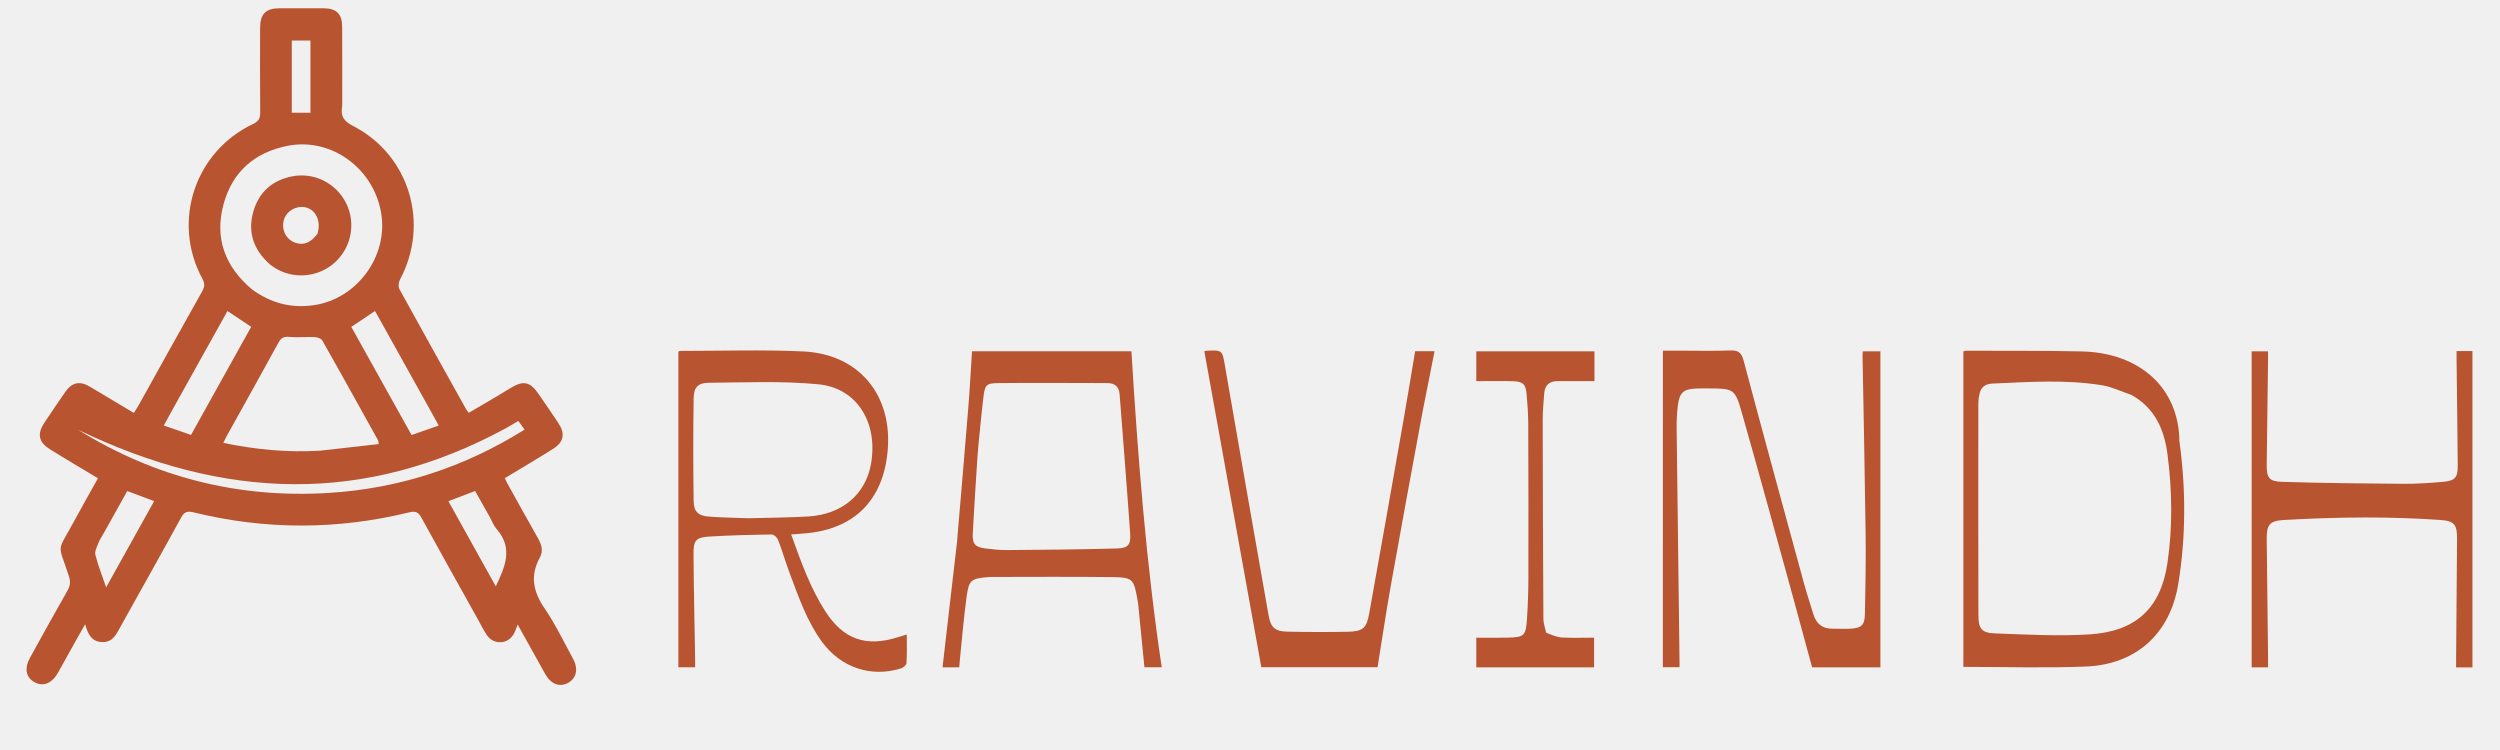
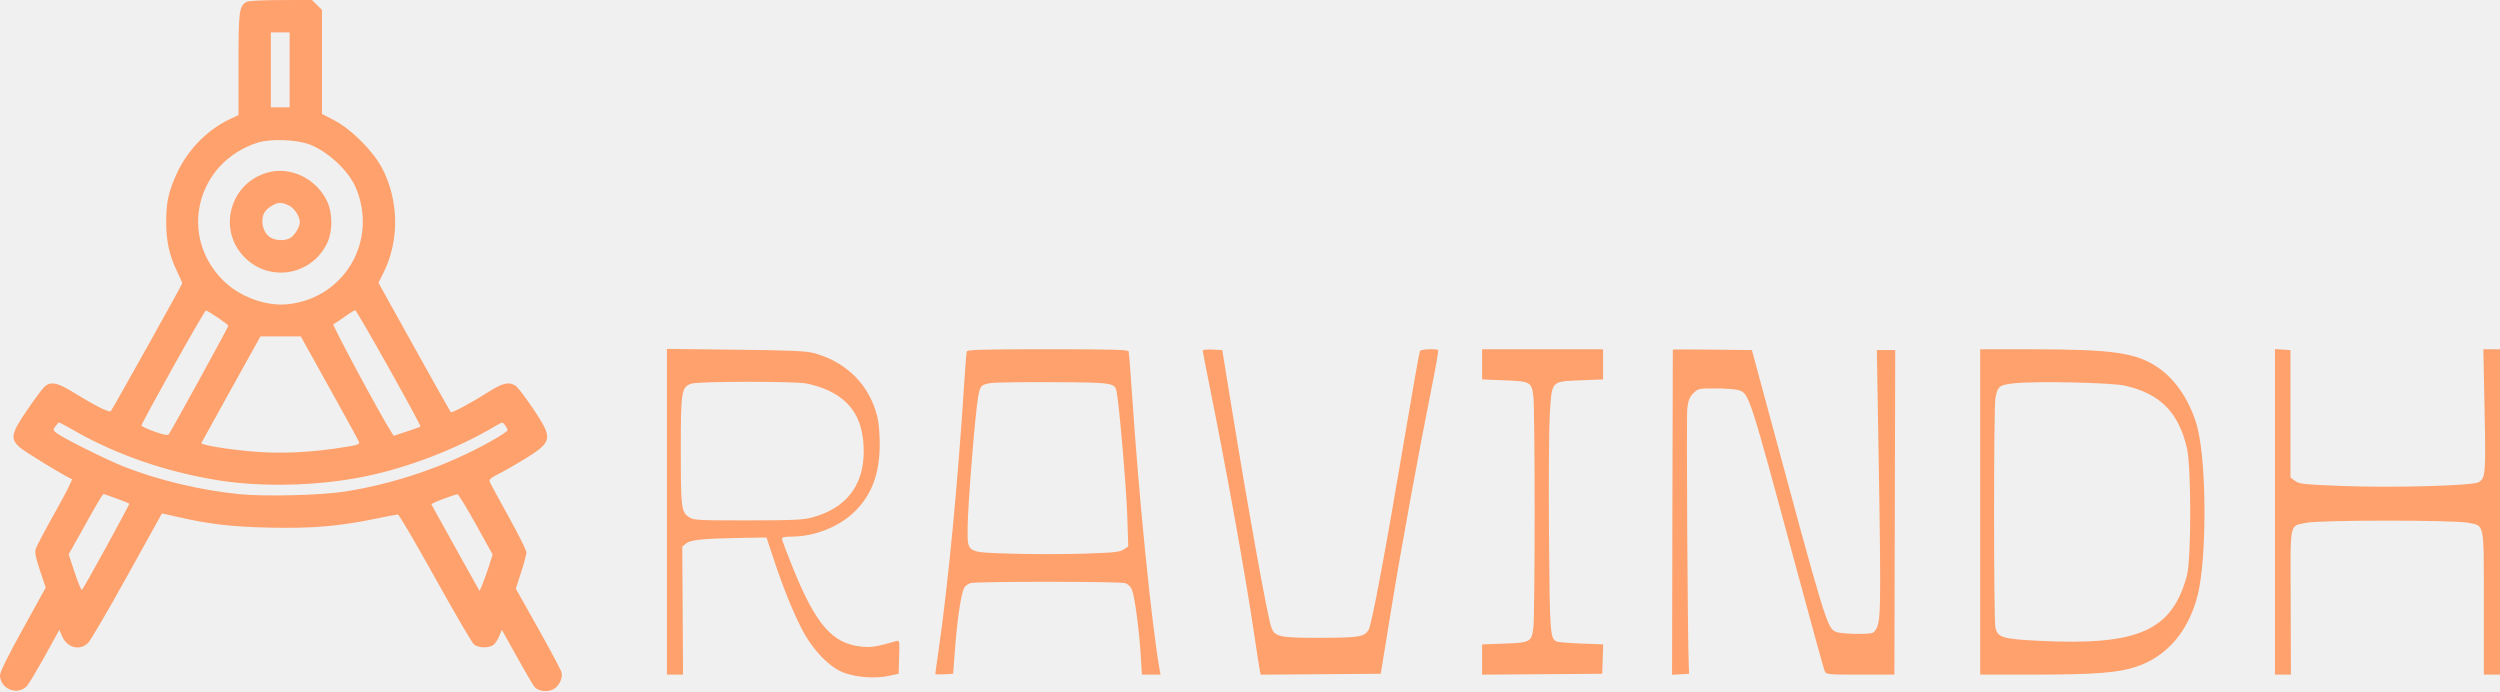
- <svg xmlns="http://www.w3.org/2000/svg" version="1.1" width="100%" viewBox="250 700 1500 450" xml:space="preserve">
-   <defs>
-     <mask id="hole-mask">
-       <rect x="0" y="0" width="2000" height="2000" fill="white" />
-       <path fill="black" d="M401.312,873.722 C384.985,860.033 378.644,842.997 384.088,822.697 C389.354,803.063 402.832,791.319 422.746,787.457 C448.785,782.406 474.227,800.965 478.717,827.939 C483.013,853.757 464.16,879.366 438.323,883.106 C424.75,885.071 412.607,881.936 401.312,873.722 M411.933,858.641 C413.022,859.402 414.074,860.226 415.207,860.916 C426.585,867.849 441.487,866.3 451.224,857.195 C460.926,848.123 463.562,833.766 457.694,821.954 C451.708,809.905 438.494,803.238 425.32,805.804 C413.496,808.108 405.469,815.142 402.095,826.601 C398.485,838.861 401.781,849.559 411.933,858.641" />
-       <path fill="black" d="M442.39,970.377 C422.54,971.65 403.411,969.719 384,965.759 C384.712,964.292 385.27,962.988 385.954,961.755 C396.354,943.023 406.841,924.339 417.112,905.538 C418.732,902.573 420.459,901.841 423.755,902.145 C428.677,902.599 433.686,902.019 438.641,902.248 C440.293,902.325 442.703,903.073 443.395,904.293 C454.701,924.227 476.909,964.325 476.909,964.325 C477.057,964.591 477.007,964.966 477.202,966.45 C465.74,967.75 454.297,969.047 442.39,970.377" />
-       <path fill="black" d="M553.751,956.81 C556.218,955.369 558.36,954.103 560.983,952.553 C562.137,954.152 563.259,955.708 564.739,957.76 C528.454,980.476 489.191,993.233 446.796,995.781 C392.95,999.017 342.944,986.446 296.808,957.851 C297.755,956.407 298.467,955.313 299.187,954.225 C298.467,955.313 297.755,956.407 296.808,957.851 C384.167,999.948 468.398,1003.219 553.751,956.81" />
-       <path fill="black" d="M507.334,944.64 C509.351,948.259 511.173,951.566 513.24,955.318 C507.701,957.254 502.599,959.037 496.934,961.017 C484.836,939.307 472.839,917.778 460.773,896.126 C465.528,892.951 470.038,889.941 475.026,886.611 C485.713,905.819 496.426,925.074 507.334,944.64" />
-       <path fill="black" d="M353.237,946.252 C364.407,926.207 375.401,906.486 386.477,886.621 C391.32,889.847 395.833,892.854 400.709,896.102 C388.722,917.64 376.775,939.104 364.607,960.965 C359.233,959.107 354.009,957.301 348.27,955.316 C350.067,952.039 351.565,949.308 353.237,946.252" />
-       <path fill="black" d="M543.825,1010.149 C545.287,1012.793 546.22,1015.429 547.935,1017.377 C558.105,1028.934 553.006,1040.21 547.478,1051.817 C537.981,1034.753 528.573,1017.848 519.036,1000.712 C524.548,998.604 529.605,996.67 535.071,994.58 C538.005,999.79 540.831,1004.806 543.825,1010.149" />
-       <path fill="black" d="M312.116,1020.12 C316.883,1011.552 321.491,1003.318 326.351,994.635 C331.625,996.608 336.796,998.542 342.49,1000.673 C332.901,1017.891 323.514,1034.744 313.679,1052.402 C311.253,1045.293 308.805,1039.203 307.228,1032.896 C306.696,1030.768 308.202,1028.022 309.095,1025.68 C309.795,1023.841 310.986,1022.189 312.116,1020.12" />
-       <path fill="black" d="M425.072,734.035 C425.072,730.571 425.072,727.601 425.072,724.315 C428.746,724.315 432.15,724.315 436.276,724.315 C436.276,731.455 436.276,738.689 436.276,745.924 C436.276,753.063 436.276,760.203 436.276,767.633 C432.607,767.633 429.189,767.633 425.072,767.633 C425.072,756.678 425.072,745.603 425.072,734.035" />
-       <path fill="black" d="M699.004,1010.954 C690.85,1010.649 683.183,1010.519 675.545,1009.986 C669.036,1009.531 666.271,1007.137 666.181,1000.638 C665.896,980.153 665.896,959.659 666.177,939.174 C666.267,932.456 668.631,929.717 675.264,929.664 C697.23,929.49 719.348,928.455 741.13,930.588 C764.309,932.859 776.887,953.692 772.626,978.221 C769.438,996.571 755.271,1008.685 734.965,1009.881 C723.164,1010.576 711.325,1010.619 699.004,1010.954" />
-       <path fill="black" d="M1528.89,936.969 C1543.044,944.883 1548.593,957.916 1550.494,972.546 C1553.314,994.253 1553.653,1016.179 1550.466,1037.828 C1546.489,1064.841 1531.662,1078.803 1504.035,1080.601 C1485.167,1081.829 1466.116,1080.728 1447.169,1080.048 C1438.93,1079.753 1437.067,1077.321 1437.042,1068.966 C1437.005,1026.997 1436.921,985.028 1437.005,943.058 C1437.067,939.419 1437.354,937.598 1437.519,937.598 C1437.948,932.844 1440.685,930.364 1445.307,930.157 C1467.264,929.176 1489.267,927.631 1511.114,931.126 C1517.077,932.08 1522.746,934.875 1528.89,936.969" />
-       <path fill="black" d="M837.483,962.654 C838.363,954.255 839.046,946.297 840.03,938.377 C840.949,930.983 841.661,929.932 848.977,929.853 C870.763,929.617 892.553,929.847 914.342,929.839 C919.012,929.837 921.422,932.042 921.775,936.658 C923.908,964.518 926.169,992.369 928.11,1020.242 C928.568,1026.827 926.864,1028.894 920.195,1029.081 C898.252,1029.698 876.295,1029.868 854.343,1030.048 C849.87,1030.084 845.368,1029.604 840.921,1029.032 C835.187,1028.295 833.34,1026.239 833.644,1020.388 C834.439,1005.102 835.472,989.828 836.45,974.552 C836.694,970.733 837.091,966.925 837.483,962.654" />
-       <path fill="black" d="M440.487,840.258 C436.438,845.738 432.024,847.406 427.003,845.59 C422.324,843.898 419.496,839.385 419.885,834.23 C420.257,829.303 423.916,825.32 428.954,824.36 C437.393,822.751 443.413,830.738 440.487,840.258" />
-     </mask>
-   </defs>
-   <g mask="url(#hole-mask)" fill="#B85430">
-     <path d="M455.337,763.458 C455.335,747.629 455.392,731.8 455.307,715.972 C455.267,708.376 451.818,705.016 444.27,704.971 C435.44,704.918 426.609,704.935 417.778,704.965 C409.385,704.994 406.071,708.348 406.058,716.866 C406.034,733.694 405.954,750.524 406.128,767.350 C406.165,770.91 405.342,772.728 401.808,774.406 C366.767,791.043 353.005,833.051 371.351,867.09 C372.905,869.973 372.929,871.913 371.329,874.749 C358.423,897.635 345.717,920.633 332.935,943.589 C332.233,944.848 331.394,946.031 330.295,947.759 C321.299,942.388 312.6,937.206 303.913,932.003 C297.99,928.455 293.239,929.346 289.274,935.013 C284.981,941.149 280.804,947.368 276.649,953.599 C272.177,960.308 273.08,965.238 279.941,969.535 C289.362,975.436 298.962,981.051 308.78,986.966 C304.044,995.469 299.105,1004.122 294.369,1012.884 C283.912,1032.229 284.691,1025.197 291.311,1045.593 C292.399,1048.945 292.174,1051.411 290.467,1054.401 C282.88,1067.684 275.503,1081.088 268.095,1094.472 C264.497,1100.974 265.439,1106.286 270.595,1109.245 C275.805,1112.235 281.161,1110.119 284.845,1103.547 C288.912,1096.294 292.923,1089.011 296.972,1081.750 C298.123,1079.686 299.326,1077.65 301.111,1074.547 C302.779,1080.882 305.246,1085.063 311.281,1085.258 C317.73,1085.466 319.816,1080.496 322.341,1075.954 C334.456,1054.15 346.715,1032.425 358.678,1010.539 C360.578,1007.063 362.391,1006.495 366.074,1007.4 C409.232,1018.009 452.453,1017.956 495.602,1007.397 C499.525,1006.437 501.114,1007.436 502.91,1010.713 C514.097,1031.129 525.494,1051.429 536.824,1071.766 C538.523,1074.816 540.055,1077.979 541.984,1080.877 C546.294,1087.352 555.241,1086.681 558.624,1079.713 C559.301,1078.319 559.768,1076.823 560.588,1074.715 C566.337,1085.052 571.705,1094.792 577.161,1104.482 C580.552,1110.503 585.751,1112.455 590.785,1109.758 C595.938,1106.998 597.156,1101.272 593.756,1095.1 C588.219,1085.05 583.282,1074.577 576.825,1065.152 C569.918,1055.071 567.898,1045.436 573.941,1034.458 C576.043,1030.639 574.982,1026.798 572.866,1023.079 C566.699,1012.239 560.683,1001.314 554.628,990.411 C553.938,989.169 553.376,987.856 552.904,986.883 C562.816,980.889 572.427,975.264 581.838,969.323 C588.395,965.184 589.245,960.159 584.913,953.663 C581.126,947.986 577.251,942.368 573.4,936.734 C567.901,928.69 563.924,928.057 555.535,933.282 C547.537,938.264 539.331,942.913 531.252,947.687 C530.418,946.6 530.072,946.248 529.84,945.832 C516.395,921.724 502.912,897.636 489.64,873.433 C488.856,872.002 489.15,869.312 489.979,867.763 C507.957,834.169 495.699,793.084 461.981,775.648 C456.837,772.988 454.069,770.261 455.337,763.458" />
-     <path d="M657.027,933.511 C657.027,989.113 657.027,1044.716 657.027,1100.368 C660.483,1100.368 663.697,1100.368 667.078,1100.368 C667.078,1098.56 667.099,1097.076 667.075,1095.593 C666.737,1074.607 666.266,1053.621 666.113,1032.634 C666.051,1024.106 667.488,1022.442 675.72,1021.931 C688.175,1021.158 700.666,1020.872 713.146,1020.7 C714.422,1020.683 716.363,1022.616 716.91,1024.057 C719.506,1030.884 721.545,1037.923 724.118,1044.761 C729.385,1058.754 734.269,1072.961 743.261,1085.185 C754.569,1100.556 772.589,1106.63 790.577,1101.063 C791.94,1100.641 793.836,1099.012 793.91,1097.845 C794.26,1092.256 794.067,1086.633 794.067,1080.666 C791.971,1081.329 790.408,1081.824 788.844,1082.318 C769.551,1088.407 756.009,1083.665 745.081,1066.618 C736.052,1052.534 730.523,1036.866 724.693,1020.658 C727.283,1020.464 729.386,1020.289 731.493,1020.151 C762.058,1018.151 780.095,1000.486 782.637,970.056 C785.421,936.714 765.15,912.358 731.762,910.844 C707.16,909.728 682.47,910.559 657.819,910.548 C657.565,910.548 657.311,910.89 657.02,911.098 C657.02,918.229 657.02,925.373 657.027,933.511" />
-     <path d="M1428.014,1067.475 C1428.014,1078.411 1428.014,1089.347 1428.014,1100.123 C1452.561,1100.123 1477.031,1100.903 1501.43,1099.925 C1531.801,1098.708 1552.117,1080.136 1556.983,1050.282 C1561.622,1021.827 1561.541,993.129 1557.646,964.672 C1557.296,932.891 1534.01,911.631 1498.97,910.85 C1475.835,910.334 1452.683,910.533 1429.539,910.441 C1428.94,910.438 1428.34,910.776 1428.026,910.87 C1428.026,962.948 1428.026,1014.716 1428.014,1067.475" />
-     <path d="M1247.71,1053.535 C1247.71,1069.147 1247.71,1084.759 1247.71,1100.338 C1250.675,1100.338 1254.082,1100.338 1257.72,1100.338 C1257.72,1098.999 1257.731,1098.02 1257.719,1097.041 C1257.132,1050.562 1256.516,1004.082 1255.992,957.601 C1255.938,952.784 1256.116,947.922 1256.725,943.15 C1257.703,935.487 1260.207,933.391 1267.759,933.105 C1270.421,933.004 1273.089,933.033 1275.755,933.051 C1290.077,933.144 1291.036,933.375 1294.989,947.242 C1305.241,983.206 1315.061,1019.294 1325.01,1055.344 C1329.159,1070.376 1333.198,1085.439 1337.26,1100.389 C1351.085,1100.389 1364.492,1100.389 1378.243,1100.389 C1378.243,1037.015 1378.243,973.951 1378.243,910.782 C1374.847,910.782 1371.307,910.782 1367.682,910.782 C1367.607,911.815 1367.509,912.467 1367.521,913.117 C1368.148,948.602 1368.911,984.085 1369.363,1019.571 C1369.569,1035.725 1369.293,1051.889 1368.974,1068.043 C1368.834,1075.147 1366.927,1076.876 1359.983,1077.242 C1356.499,1077.426 1352.994,1077.157 1349.501,1077.213 C1343.477,1077.309 1339.815,1074.271 1338.08,1068.707 C1336.002,1062.044 1333.852,1055.396 1332.015,1048.665 C1319.973,1004.564 1307.915,960.468 1296.149,916.293 C1294.866,911.477 1292.899,910.095 1288.113,910.277 C1278.13,910.658 1268.122,910.393 1258.125,910.393 C1254.523,910.393 1250.921,910.393 1247.737,910.393 C1247.737,958.262 1247.737,1005.405 1247.71,1053.535" />
-     <path d="M824.178,1025.489 C821.298,1050.399 818.417,1075.308 815.513,1100.418 C818.765,1100.418 822.009,1100.418 825.558,1100.418 C825.705,1098.555 825.797,1096.929 825.965,1095.31 C827.236,1083.069 828.249,1070.792 829.886,1058.6 C831.327,1047.872 832.474,1047.136 843.058,1046.254 C843.556,1046.213 844.055,1046.166 844.554,1046.166 C868.868,1046.166 893.184,1045.946 917.493,1046.268 C929.651,1046.43 930.288,1047.451 932.428,1059.571 C932.66,1060.88 932.883,1062.196 933.015,1063.518 C934.236,1075.735 935.436,1087.954 936.661,1100.368 C939.924,1100.368 943.309,1100.368 947.041,1100.368 C937.604,1037.263 932.727,974.085 928.857,910.751 C896.778,910.751 865.067,910.751 833.209,910.751 C832.463,922.218 831.884,933.351 830.987,944.459 C828.828,971.172 826.521,997.874 824.178,1025.489" />
-     <path d="M1600.997,935.569 C1600.997,990.498 1600.997,1045.428 1600.997,1100.401 C1604.272,1100.401 1607.364,1100.401 1610.838,1100.401 C1610.838,1098.319 1610.855,1096.524 1610.835,1094.73 C1610.564,1070.902 1610.251,1047.074 1610.032,1023.245 C1609.956,1015.079 1611.729,1012.503 1619.979,1012.018 C1636.26,1011.063 1652.586,1010.516 1668.894,1010.486 C1683.87,1010.458 1698.873,1010.954 1713.816,1011.947 C1722.881,1012.55 1724.285,1014.714 1724.231,1023.69 C1724.089,1047.52 1723.858,1071.349 1723.666,1095.179 C1723.651,1096.935 1723.664,1098.691 1723.664,1100.421 C1727.447,1100.421 1730.553,1100.421 1733.47,1100.421 C1733.47,1037.072 1733.47,973.994 1733.47,910.658 C1730.559,910.658 1727.476,910.658 1723.944,910.658 C1723.944,912.655 1723.927,914.446 1723.947,916.236 C1724.185,937.231 1724.478,958.226 1724.644,979.222 C1724.702,986.534 1723.088,988.467 1715.788,989.107 C1707.833,989.804 1699.828,990.346 1691.85,990.288 C1667.706,990.114 1643.557,989.839 1619.424,989.12 C1611.396,988.881 1609.948,986.686 1610.03,978.808 C1610.244,958.146 1610.551,937.486 1610.815,916.824 C1610.84,914.867 1610.818,912.91 1610.818,910.78 C1607.226,910.78 1604.026,910.78 1600.99,910.78 C1600.99,918.973 1600.99,926.783 1600.997,935.569" />
-     <path d="M1103.501,947.252 C1105.903,935.12 1108.305,922.988 1110.738,910.7 C1106.425,910.7 1102.85,910.7 1099.084,910.7 C1096.694,924.9 1094.435,938.852 1091.986,952.771 C1085.209,991.278 1078.405,1029.78 1071.49,1068.262 C1069.93,1076.943 1067.667,1078.885 1058.739,1079.052 C1046.592,1079.28 1034.433,1079.251 1022.286,1078.986 C1015.008,1078.827 1012.434,1076.499 1011.17,1069.329 C1002.393,1019.517 993.661,969.697 985.037,919.858 C983.331,909.999 983.577,909.951 973.491,910.464 C973.051,910.486 972.626,910.792 972.605,910.8 C984.026,974.113 995.411,1037.23 1006.791,1100.317 C1029.706,1100.317 1053.111,1100.317 1076.535,1100.317 C1079.249,1083.532 1081.689,1067.076 1084.602,1050.703 C1090.693,1016.469 1097.034,982.279 1103.501,947.252" />
-     <path d="M1177.706,1079.63 C1177.127,1076.894 1176.06,1074.161 1176.043,1071.422 C1175.803,1031.622 1175.666,991.822 1175.614,952.022 C1175.607,946.707 1176.144,941.388 1176.524,936.078 C1176.881,931.08 1179.609,928.63 1184.666,928.67 C1191.966,928.726 1199.267,928.684 1206.68,928.684 C1206.68,922.231 1206.68,916.514 1206.68,910.793 C1182.844,910.793 1159.314,910.793 1135.774,910.793 C1135.774,916.782 1135.774,922.367 1135.774,928.686 C1143.345,928.686 1150.642,928.51 1157.927,928.741 C1163.861,928.929 1165.468,930.59 1165.979,936.612 C1166.471,942.414 1166.919,948.242 1166.942,954.059 C1167.065,984.87 1167.107,1015.682 1167.039,1046.493 C1167.021,1054.811 1166.746,1063.144 1166.181,1071.442 C1165.491,1081.565 1164.517,1082.371 1154.463,1082.593 C1148.205,1082.73 1141.941,1082.618 1135.785,1082.618 C1135.785,1089.036 1135.785,1094.641 1135.785,1100.414 C1159.476,1100.414 1182.867,1100.414 1206.449,1100.414 C1206.449,1094.435 1206.449,1088.743 1206.449,1082.601 C1199.812,1082.601 1193.49,1082.841 1187.2,1082.497 C1184.184,1082.332 1181.229,1081.061 1177.706,1079.63" />
-     <path d="M411.662,858.402 C401.781,849.559 398.485,838.861 402.095,826.601 C405.469,815.142 413.496,808.108 425.32,805.804 C438.494,803.238 451.708,809.905 457.694,821.954 C463.562,833.766 460.926,848.123 451.224,857.195 C441.487,866.3 426.585,867.849 415.207,860.916 C414.074,860.226 413.022,859.402 411.662,858.402" />
-   </g>
+ <svg xmlns="http://www.w3.org/2000/svg" version="1.1" width="100%" viewBox="0 0 1467.5 405.66" xml:space="preserve">
+   <path fill="#FFA16C" fill-rule="evenodd" d="m 144.75,1.08 c -4.406,2.567 -4.75,5.217 -4.75,36.634 v 29.814 l -5.217,2.477 c -13.114,6.226 -24.534,17.889 -30.84,31.495 -5.003,10.794 -6.401,17.153 -6.38,29 0.02,11.241 1.814,19.314 6.452,29.03 1.642,3.441 2.985,6.463 2.985,6.716 0,0.708 -41.023,74.141 -41.944,75.081 -0.965,0.985 -9.194,-3.121 -21.556,-10.756 -9.627,-5.946 -13.443,-6.792 -17.126,-3.799 -1.169,0.951 -5.781,7.088 -10.25,13.639 -9.588,14.058 -10.209,16.902 -4.792,21.971 2.729,2.554 27.678,17.788 30.878,18.855 0.499,0.166 -3.896,8.843 -9.766,19.282 -5.871,10.44 -11.041,20.221 -11.491,21.737 -0.611,2.062 0.028,5.263 2.538,12.716 l 3.354,9.96 -13.423,24.245 C 5.084,384.238 0,394.492 0,396.246 c 0,8.173 10.331,12.353 15.826,6.403 1.092,-1.182 5.82,-9.075 10.507,-17.54 l 8.523,-15.39 1.466,3.51 c 2.962,7.089 10.598,9.07 15.505,4.021 1.47,-1.513 11.803,-19.206 22.961,-39.318 l 20.289,-36.568 10.153,2.282 c 18.623,4.186 30.72,5.566 53.27,6.079 24.443,0.555 40.713,-0.82 61.978,-5.237 6.587,-1.368 12.485,-2.488 13.104,-2.488 0.62,0 10.447,16.763 21.837,37.25 11.39,20.487 21.63,38.037 22.756,39 2.293,1.961 7.915,2.307 10.963,0.676 1.104,-0.591 2.784,-2.903 3.733,-5.138 l 1.726,-4.065 8.838,15.889 c 4.862,8.738 9.514,16.667 10.339,17.618 2.218,2.559 7.44,3.228 10.964,1.406 3.432,-1.775 5.759,-6.519 4.893,-9.972 -0.328,-1.306 -6.502,-12.902 -13.72,-25.769 l -13.123,-23.395 3.106,-9.551 c 1.708,-5.254 3.106,-10.528 3.106,-11.722 0,-1.194 -4.699,-10.621 -10.442,-20.949 -5.743,-10.328 -10.731,-19.54 -11.085,-20.471 -0.502,-1.321 0.732,-2.386 5.627,-4.857 3.448,-1.741 10.124,-5.552 14.835,-8.469 16.51,-10.223 16.815,-11.942 5.199,-29.28 -4.436,-6.622 -9.081,-12.751 -10.322,-13.62 -3.834,-2.686 -7.606,-1.903 -15.712,3.257 -10.224,6.509 -21.844,12.752 -22.505,12.091 -0.295,-0.296 -9.964,-17.501 -21.486,-38.234 L 222.16,166 l 2.922,-5.848 c 9.436,-18.882 9.134,-42.456 -0.786,-61.452 -5.201,-9.961 -18.22,-22.988 -28.046,-28.064 l -7.25,-3.745 v -30.522 -30.523 l -2.923,-2.923 L 183.154,-3.796217e-6 164.827,0.03 c -10.579,0.018 -19.067,0.462 -20.077,1.05 M 159,41 v 22 h 5.5 5.5 v -22 -22 h -5.5 -5.5 v 22 m -8.202,42.868 c -35.513,11.745 -46.083,54.392 -19.973,80.583 9.791,9.822 25.409,15.554 38.407,14.097 33.291,-3.734 52.821,-37.588 39.543,-68.548 -4.184,-9.756 -16.008,-20.842 -26.731,-25.062 -7.948,-3.129 -23.419,-3.658 -31.246,-1.07 m 6.153,17.435 c -22.209,6.279 -29.481,33.915 -13.155,49.996 15.049,14.823 39.852,10.097 48.535,-9.248 2.929,-6.526 2.862,-16.935 -0.152,-23.551 -6.173,-13.551 -21.559,-21.062 -35.228,-17.197 m 2.363,19.647 c -3.829,2.335 -5.314,4.86 -5.314,9.034 0,4.237 2.308,8.38 5.472,9.821 3.634,1.656 8.657,1.493 11.311,-0.366 2.479,-1.736 5.217,-6.453 5.217,-8.988 0,-3.402 -3.237,-8.335 -6.478,-9.874 -4.338,-2.058 -6.341,-1.985 -10.208,0.373 m -57.668,94.434 C 91.391,233.782 83,249.24 83,249.733 c 0,0.494 3.455,2.116 7.677,3.604 5.991,2.112 7.857,2.427 8.491,1.435 3.067,-4.799 34.832,-62.703 34.832,-63.495 0,-0.773 -9.867,-7.609 -13.078,-9.062 -0.346,-0.156 -9.02,14.77 -19.276,33.169 m 100.505,-29.349 c -2.941,2.125 -5.859,4.034 -6.483,4.242 -0.895,0.299 27.609,53.347 34.058,63.385 l 1.389,2.162 7.692,-2.554 c 4.231,-1.404 7.84,-2.674 8.02,-2.822 0.674,-0.554 -37.37,-68.377 -38.327,-68.328 -0.55,0.028 -3.407,1.79 -6.349,3.915 m -66.46,42.367 c -9.455,17.006 -17.324,31.247 -17.487,31.647 -0.466,1.145 15.999,3.845 30.796,5.051 14.771,1.203 30.737,0.62 47,-1.715 13.432,-1.928 15.165,-2.373 14.8,-3.795 -0.165,-0.642 -7.936,-14.879 -17.27,-31.638 l -16.969,-30.471 h -11.84 -11.839 l -17.191,30.921 M 391.5,300.401 V 396 h 4.722 4.722 l -0.222,-37.58 -0.222,-37.58 2.256,-1.835 c 2.656,-2.161 9.785,-2.886 31.96,-3.253 l 15.217,-0.252 4.149,12.5 c 5.634,16.977 11.182,30.735 16.734,41.5 6.185,11.993 16.099,22.249 24.526,25.375 7.457,2.765 18.402,3.563 26.158,1.906 l 6,-1.281 0.288,-9.877 c 0.287,-9.871 0.286,-9.876 -2,-9.221 -11.485,3.287 -14.574,3.77 -20.231,3.16 -17.048,-1.836 -26.665,-12.929 -40.2,-46.369 -3.493,-8.631 -6.353,-16.255 -6.354,-16.943 -0.002,-0.854 1.82,-1.255 5.747,-1.265 13.606,-0.035 28.151,-5.886 37.25,-14.985 9.92,-9.92 14.412,-22.233 14.412,-39.5 0,-5.5 -0.595,-12.475 -1.323,-15.5 -4.484,-18.631 -17.641,-32.13 -36.589,-37.54 -5.073,-1.448 -12.255,-1.786 -46.5,-2.186 l -40.5,-0.473 v 95.6 M 567.515,206.25 c -0.232,0.688 -0.907,8.9 -1.499,18.25 -3.725,58.849 -9.44,118.443 -15.084,157.305 -1.062,7.318 -1.932,13.529 -1.932,13.802 0,0.274 2.36,0.362 5.244,0.195 l 5.245,-0.302 1.177,-15.5 c 1.264,-16.628 3.546,-31.658 5.306,-34.947 0.597,-1.116 2.31,-2.372 3.807,-2.791 3.602,-1.009 86.915,-0.987 90.537,0.024 1.841,0.513 3.279,1.898 4.153,4 1.623,3.898 4.239,23.493 5.158,38.629 L 670.301,396 h 5.461 5.461 l -0.575,-3.25 C 675.957,366.231 668.476,291.453 664.516,231.5 663.644,218.3 662.735,206.938 662.497,206.25 662.158,205.274 651.752,205 615,205 c -36.758,0 -47.155,0.274 -47.485,1.25 M 706,205.781 c 0,0.484 1.583,8.719 3.518,18.3 10.511,52.036 21.804,114.843 26.958,149.919 1.414,9.625 2.796,18.518 3.07,19.763 l 0.499,2.263 35.218,-0.263 35.218,-0.263 0.753,-4.5 c 0.414,-2.475 3.013,-18.45 5.777,-35.5 5.344,-32.975 16.098,-91.871 23.321,-127.729 2.408,-11.95 4.143,-21.963 3.856,-22.25 -0.945,-0.944 -10.057,-0.542 -10.684,0.472 -0.337,0.546 -4.417,23.608 -9.066,51.25 -11.146,66.269 -19.285,109.718 -21.085,112.552 -2.572,4.049 -5.677,4.552 -28.353,4.597 -24.289,0.047 -26.943,-0.561 -28.874,-6.625 -2.498,-7.839 -13.644,-69.894 -23.937,-133.267 l -4.71,-29 -5.74,-0.3 c -3.156,-0.165 -5.739,0.096 -5.739,0.581 m 164,8.075 v 8.857 l 13.102,0.531 c 15.332,0.622 15.944,0.963 17.009,9.487 0.396,3.173 0.72,33.669 0.72,67.769 0,34.1 -0.324,64.596 -0.72,67.769 -1.073,8.595 -1.749,8.972 -17.058,9.525 L 870,378.265 v 8.881 8.88 l 35.25,-0.263 35.25,-0.263 0.287,-8.631 0.287,-8.63 -12.787,-0.472 c -7.033,-0.259 -13.514,-0.787 -14.402,-1.174 -4.003,-1.743 -4.168,-3.992 -4.624,-63.093 -0.243,-31.35 -0.01,-63.455 0.521,-71.344 1.264,-18.852 0.643,-18.203 18.108,-18.912 L 941,222.713 V 213.856 205 H 905.5 870 v 8.856 m 111.935,-8.624 c -0.035,0.147 -0.148,43.15 -0.25,95.562 l -0.185,95.293 5,-0.293 5,-0.294 -0.175,-4 c -0.71,-16.182 -1.469,-147.224 -0.881,-151.92 0.574,-4.575 1.386,-6.563 3.572,-8.75 2.745,-2.745 3.144,-2.83 13.258,-2.83 5.735,0 11.897,0.512 13.693,1.138 5.75,2.005 6.214,3.445 32.506,100.862 9.128,33.825 17.022,62.513 17.541,63.75 0.933,2.227 1.148,2.25 20.965,2.25 H 1112 l 0.226,-86 c 0.125,-47.3 0.237,-90.163 0.25,-95.25 l 0.024,-9.25 h -5.393 -5.393 l 0.156,9 c 2.401,138.31 2.4,147.346 -0.027,153.678 -0.564,1.473 -1.76,2.96 -2.658,3.305 -2.842,1.09 -18.802,0.649 -21.534,-0.596 -5.247,-2.391 -5.841,-4.355 -42.937,-141.887 l -6.338,-23.5 -23.188,-0.268 c -12.754,-0.148 -23.217,-0.148 -23.253,0 M 1162.381,300.5 V 396 l 31.06,-10e-4 c 36.025,-0.001 49.739,-1.042 60.444,-4.587 17.958,-5.948 30.69,-20.701 36.091,-41.818 5.415,-21.173 5.404,-76.913 -0.019,-98.346 -3.716,-14.683 -12.461,-28.152 -22.957,-35.36 -12.937,-8.884 -26.363,-10.828 -75.059,-10.865 L 1162.381,205 v 95.5 m 173.031,-0.046 V 396 h 4.677 4.677 l -0.133,-42.575 c -0.152,-48.577 -0.994,-44.335 9.249,-46.556 7.598,-1.647 86.097,-1.678 94.618,-0.037 10.1,1.946 9.5,-1.041 9.5,47.279 V 396 h 4.75 4.75 V 300.5 205 h -4.888 -4.888 l 0.72,35.75 c 0.759,37.723 0.554,40.11 -3.638,42.354 -3.793,2.03 -50.234,3.303 -79.462,2.178 -23.093,-0.888 -25.712,-1.167 -28.153,-2.996 L 1344.5,280.27 V 242.885 205.5 l -4.544,-0.296 -4.544,-0.297 v 95.547 M 406.179,225.137 c -6.191,1.784 -6.573,4.11 -6.546,39.863 0.024,33.731 0.264,35.577 5.03,38.698 2.507,1.642 5.56,1.799 34.295,1.772 26.76,-0.025 32.512,-0.293 37.937,-1.766 19.703,-5.351 30.105,-18.688 30.105,-38.599 0,-18.07 -6.554,-29.307 -21,-36.004 -3.575,-1.657 -9.425,-3.479 -13,-4.049 -8.079,-1.289 -62.293,-1.219 -66.821,0.085 M 581.5,224.869 c -5.777,1.012 -6.18,1.469 -7.38,8.376 -1.778,10.233 -6.104,64.364 -6.113,76.482 -0.01,15.142 -1.235,14.425 26.086,15.276 11.499,0.358 30.315,0.358 41.814,0 17.698,-0.551 21.327,-0.927 23.645,-2.445 l 2.739,-1.795 -0.588,-18.131 c -0.527,-16.292 -4.805,-65.936 -6.28,-72.89 -1.07,-5.042 -2.365,-5.229 -37.423,-5.408 -17.875,-0.091 -34.3,0.15 -36.5,0.535 m 601.064,0.103 c -9.022,0.928 -10.043,1.735 -11.273,8.913 -1.034,6.035 -1.031,129.484 0,134.363 1.27,5.986 4.007,6.831 25.629,7.911 58.174,2.906 77.966,-5.797 86.779,-38.159 2.623,-9.632 2.641,-63.907 0.025,-75.043 -4.931,-20.988 -15.787,-31.915 -36.316,-36.556 -8.023,-1.814 -51.743,-2.778 -64.848,-1.429 M 32.546,250.238 c -1.463,2.088 -1.417,2.353 0.693,3.976 3.931,3.022 28.854,15.459 39.312,19.616 19.915,7.916 45.222,13.972 67.868,16.239 14.891,1.492 48.299,0.668 62.081,-1.53 30.015,-4.787 59.22,-14.814 85.125,-29.226 5.706,-3.175 10.361,-6.232 10.343,-6.793 -0.017,-0.561 -0.694,-1.895 -1.503,-2.965 -1.45,-1.918 -1.522,-1.914 -5.218,0.285 -23.05,13.714 -52.203,24.93 -78.166,30.073 -26.439,5.236 -58.332,6.088 -83.581,2.233 C 98.966,277.483 68.825,267.206 43.975,252.985 39.183,250.243 35.004,248 34.688,248 c -0.316,0 -1.28,1.007 -2.142,2.238 m 21.852,50.012 c -3.144,5.638 -7.601,13.599 -9.905,17.692 l -4.19,7.443 3.565,10.791 c 1.961,5.935 3.879,10.461 4.261,10.057 1.337,-1.408 28.147,-50.29 27.761,-50.613 C 75.285,295.113 61.542,290 60.785,290 c -0.37,0 -3.244,4.612 -6.387,10.25 m 205.854,-7.408 c -3.986,1.462 -7.136,2.93 -7,3.262 0.137,0.332 6.548,11.902 14.248,25.711 l 14,25.108 1.64,-3.799 c 0.902,-2.09 2.629,-6.91 3.838,-10.712 l 2.199,-6.912 -9.839,-17.733 c -5.411,-9.754 -10.288,-17.7 -10.838,-17.658 -0.55,0.041 -4.261,1.271 -8.248,2.733" />
</svg>
